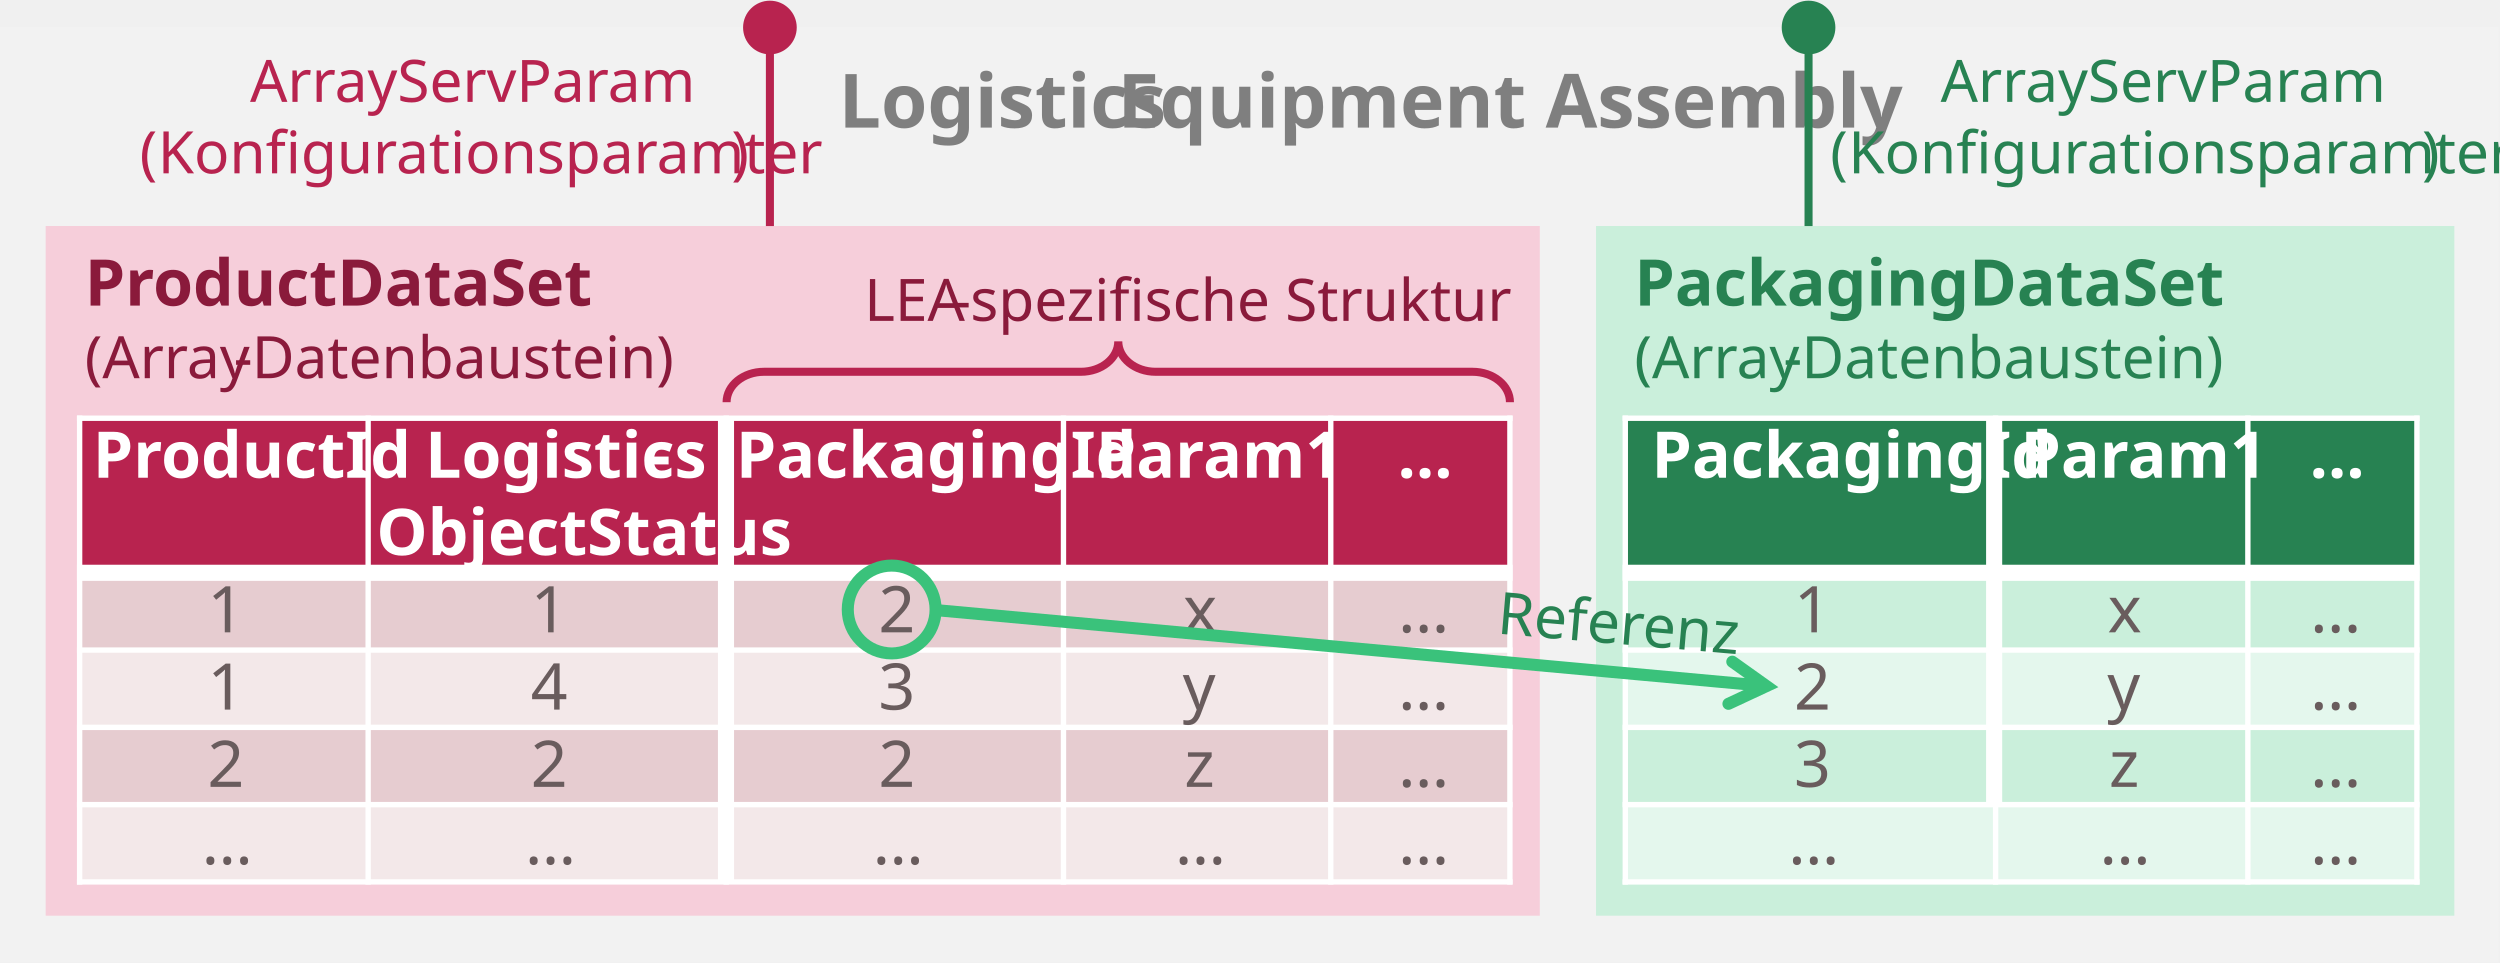
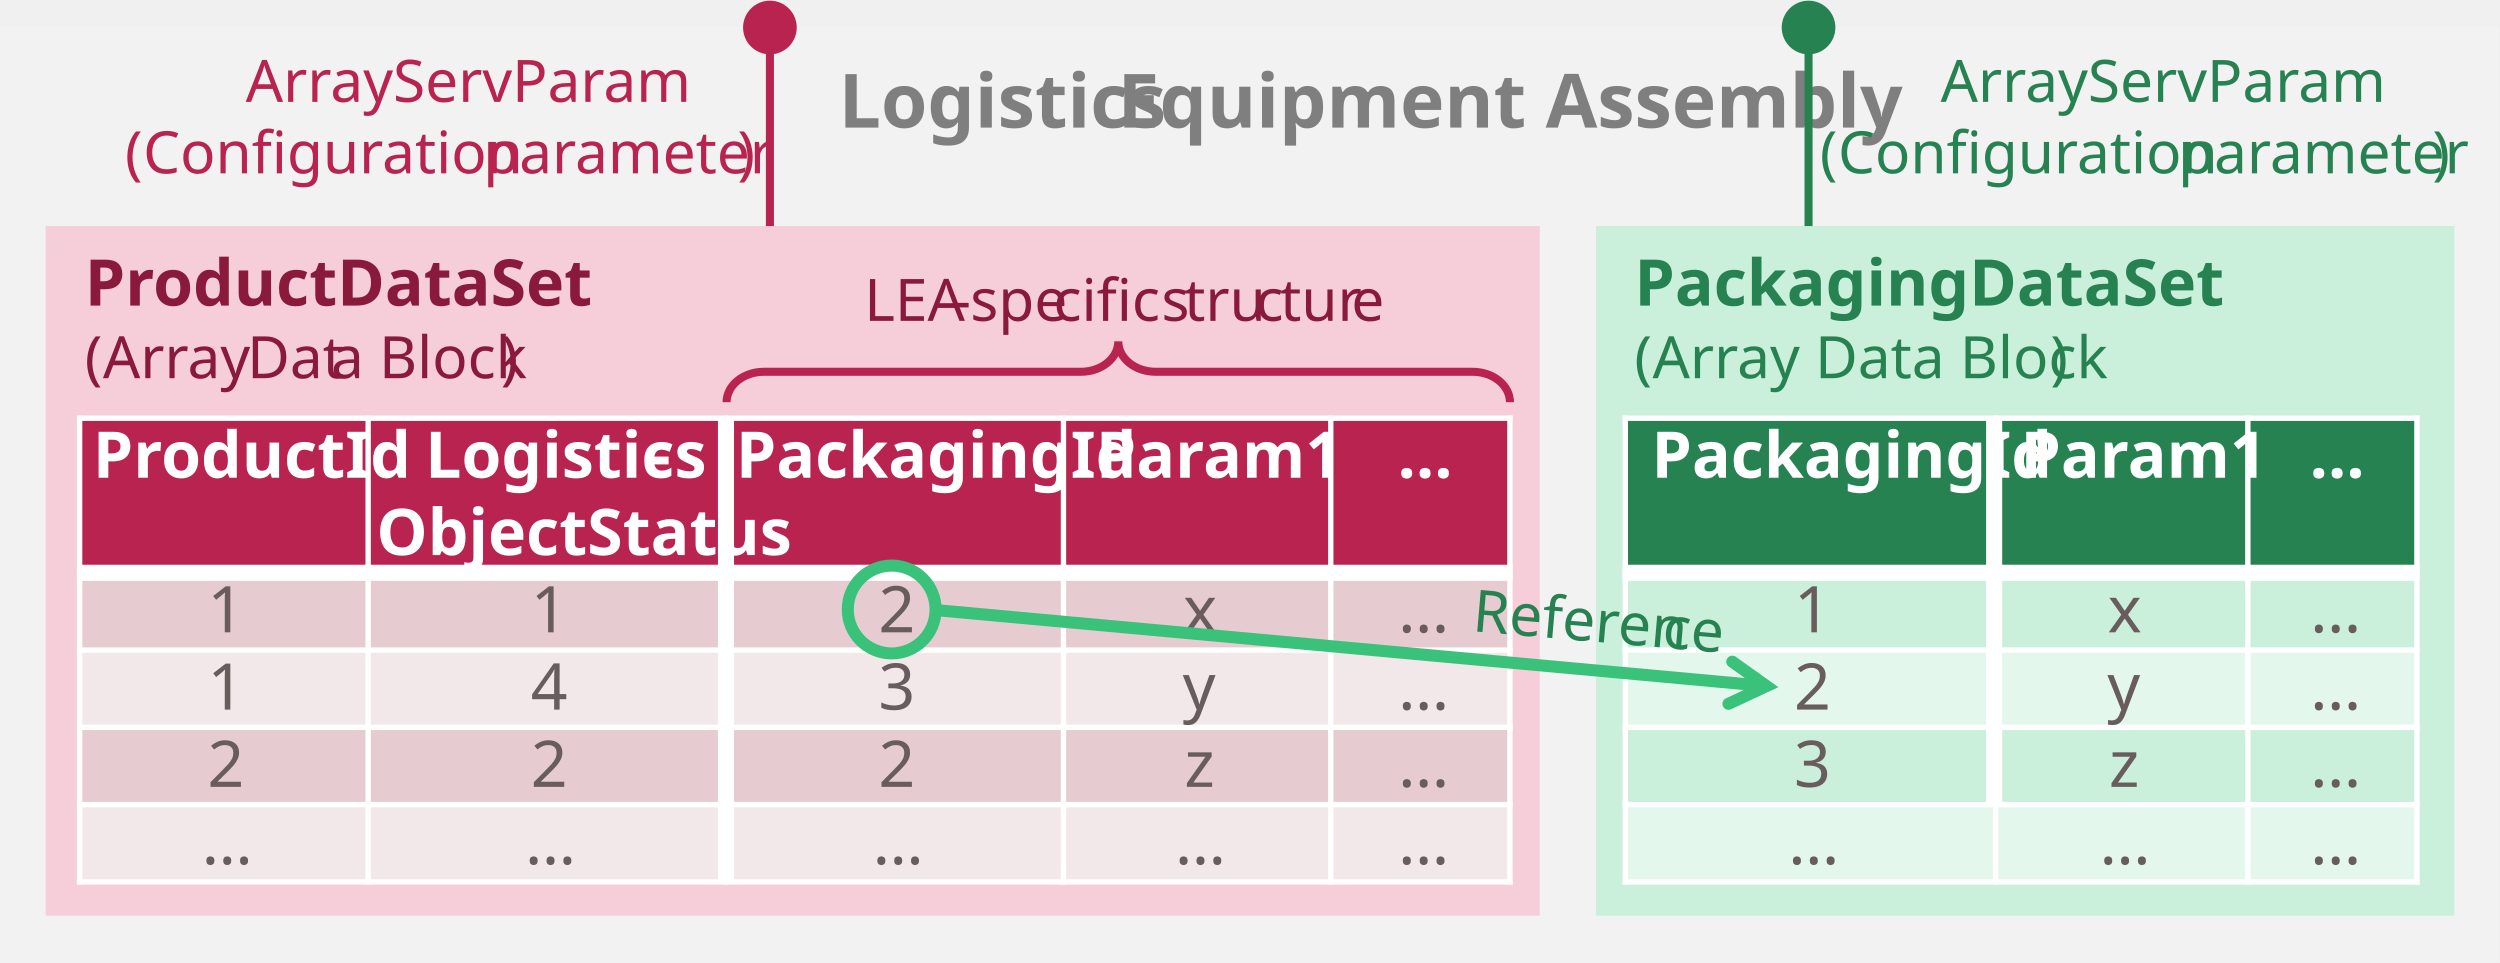
<svg xmlns="http://www.w3.org/2000/svg" width="2135" height="822" xml:space="preserve" overflow="hidden">
  <defs>
    <clipPath id="clip0">
      <rect x="537" y="483" width="2135" height="822" />
    </clipPath>
  </defs>
  <g clip-path="url(#clip0)" transform="translate(-537 -483)">
    <rect x="537" y="506" width="2134" height="799" fill="#F2F2F2" />
    <text fill="#7F7F7F" font-family="Calibri,Calibri_MSFontService,sans-serif" font-weight="700" font-size="64" transform="matrix(1 0 0 1 1253.2 592)">Logistics</text>
    <text fill="#7F7F7F" font-family="Calibri,Calibri_MSFontService,sans-serif" font-weight="700" font-size="64" transform="matrix(1 0 0 1 1491.4 592)">Equipment Assembly</text>
    <rect x="576" y="676" width="1276" height="589" fill="#F6CEDA" />
    <text fill="#8A1A3B" font-family="Calibri,Calibri_MSFontService,sans-serif" font-weight="700" font-size="55" transform="matrix(1 0 0 1 609.4 744)">ProductDataSet</text>
-     <text fill="#8A1A3B" font-family="Calibri,Calibri_MSFontService,sans-serif" font-weight="400" font-size="50" transform="matrix(1 0 0 1 609.4 806)">(Array</text>
-     <text fill="#8A1A3B" font-family="Calibri,Calibri_MSFontService,sans-serif" font-weight="400" font-size="50" transform="matrix(1 0 0 1 736.587 806)">-</text>
-     <text fill="#8A1A3B" font-family="Calibri,Calibri_MSFontService,sans-serif" font-weight="400" font-size="50" transform="matrix(1 0 0 1 752.056 806)">Datenbaustein)</text>
+     <text fill="#8A1A3B" font-family="Calibri,Calibri_MSFontService,sans-serif" font-weight="400" font-size="50" transform="matrix(1 0 0 1 609.4 806)">(</text>
+     <text fill="#8A1A3B" font-family="Calibri,Calibri_MSFontService,sans-serif" font-weight="400" font-size="50" transform="matrix(1 0 0 1 624.869 806)">Array</text>
+     <text fill="#8A1A3B" font-family="Calibri,Calibri_MSFontService,sans-serif" font-weight="400" font-size="50" transform="matrix(1 0 0 1 748.046 806)">Dat</text>
+     <text fill="#8A1A3B" font-family="Calibri,Calibri_MSFontService,sans-serif" font-weight="400" font-size="50" transform="matrix(1 0 0 1 819.66 806)">a Block</text>
+     <text fill="#8A1A3B" font-family="Calibri,Calibri_MSFontService,sans-serif" font-weight="400" font-size="50" transform="matrix(1 0 0 1 964.608 806)">)</text>
    <path d="M605.001 840.174 851.4 840.174 851.4 972.174 605.001 972.174Z" fill="#B8234F" fill-rule="evenodd" />
    <path d="M851.4 840.174 1157.2 840.174 1157.2 972.174 851.4 972.174Z" fill="#B8234F" fill-rule="evenodd" />
    <path d="M1157.2 840.174 1445.21 840.174 1445.21 972.174 1157.2 972.174Z" fill="#B8234F" fill-rule="evenodd" />
    <path d="M1445.21 840.174 1673.47 840.174 1673.47 972.174 1445.21 972.174Z" fill="#B8234F" fill-rule="evenodd" />
    <path d="M1673.47 840.174 1826.46 840.174 1826.46 972.174 1673.47 972.174Z" fill="#B8234F" fill-rule="evenodd" />
    <path d="M605.001 972.174 851.4 972.174 851.4 1038.17 605.001 1038.17Z" fill="#E6CCD0" fill-rule="evenodd" />
    <path d="M851.4 972.174 1157.2 972.174 1157.2 1038.17 851.4 1038.17Z" fill="#E6CCD0" fill-rule="evenodd" />
    <path d="M1157.2 972.174 1445.21 972.174 1445.21 1038.17 1157.2 1038.17Z" fill="#E6CCD0" fill-rule="evenodd" />
    <path d="M1445.21 972.174 1673.47 972.174 1673.47 1038.17 1445.21 1038.17Z" fill="#E6CCD0" fill-rule="evenodd" />
    <path d="M1673.47 972.174 1826.46 972.174 1826.46 1038.17 1673.47 1038.17Z" fill="#E6CCD0" fill-rule="evenodd" />
    <path d="M605.001 1038.17 851.4 1038.17 851.4 1104.17 605.001 1104.17Z" fill="#F3E8E9" fill-rule="evenodd" />
    <path d="M851.4 1038.17 1157.2 1038.17 1157.2 1104.17 851.4 1104.17Z" fill="#F3E8E9" fill-rule="evenodd" />
    <path d="M1157.2 1038.17 1445.21 1038.17 1445.21 1104.17 1157.2 1104.17Z" fill="#F3E8E9" fill-rule="evenodd" />
    <path d="M1445.21 1038.17 1673.47 1038.17 1673.47 1104.17 1445.21 1104.17Z" fill="#F3E8E9" fill-rule="evenodd" />
    <path d="M1673.47 1038.17 1826.46 1038.17 1826.46 1104.17 1673.47 1104.17Z" fill="#F3E8E9" fill-rule="evenodd" />
    <path d="M605.001 1104.17 851.4 1104.17 851.4 1170.17 605.001 1170.17Z" fill="#E6CCD0" fill-rule="evenodd" />
    <path d="M851.4 1104.17 1157.2 1104.17 1157.2 1170.17 851.4 1170.17Z" fill="#E6CCD0" fill-rule="evenodd" />
    <path d="M1157.2 1104.17 1445.21 1104.17 1445.21 1170.17 1157.2 1170.17Z" fill="#E6CCD0" fill-rule="evenodd" />
    <path d="M1445.21 1104.17 1673.47 1104.17 1673.47 1170.17 1445.21 1170.17Z" fill="#E6CCD0" fill-rule="evenodd" />
    <path d="M1673.47 1104.17 1826.46 1104.17 1826.46 1170.17 1673.47 1170.17Z" fill="#E6CCD0" fill-rule="evenodd" />
    <path d="M605.001 1170.17 851.4 1170.17 851.4 1236.17 605.001 1236.17Z" fill="#F3E8E9" fill-rule="evenodd" />
    <path d="M851.4 1170.17 1157.2 1170.17 1157.2 1236.17 851.4 1236.17Z" fill="#F3E8E9" fill-rule="evenodd" />
    <path d="M1157.2 1170.17 1445.21 1170.17 1445.21 1236.17 1157.2 1236.17Z" fill="#F3E8E9" fill-rule="evenodd" />
    <path d="M1445.21 1170.17 1673.47 1170.17 1673.47 1236.17 1445.21 1236.17Z" fill="#F3E8E9" fill-rule="evenodd" />
    <path d="M1673.47 1170.17 1826.46 1170.17 1826.46 1236.17 1673.47 1236.17Z" fill="#F3E8E9" fill-rule="evenodd" />
    <path d="M851.4 837.882 851.4 1238.47" stroke="#FFFFFF" stroke-width="4.583" stroke-linejoin="round" stroke-miterlimit="10" fill="none" fill-rule="evenodd" />
    <path d="M1157.2 837.882 1157.2 1238.47" stroke="#FFFFFF" stroke-width="4.583" stroke-linejoin="round" stroke-miterlimit="10" fill="none" fill-rule="evenodd" />
    <path d="M1445.21 837.882 1445.21 1238.47" stroke="#FFFFFF" stroke-width="4.583" stroke-linejoin="round" stroke-miterlimit="10" fill="none" fill-rule="evenodd" />
    <path d="M1673.47 837.882 1673.47 1238.47" stroke="#FFFFFF" stroke-width="4.583" stroke-linejoin="round" stroke-miterlimit="10" fill="none" fill-rule="evenodd" />
    <path d="M602.709 972.174 1828.75 972.174" stroke="#FFFFFF" stroke-width="13.75" stroke-linejoin="round" stroke-miterlimit="10" fill="none" fill-rule="evenodd" />
    <path d="M602.709 1038.17 1828.75 1038.17" stroke="#FFFFFF" stroke-width="4.583" stroke-linejoin="round" stroke-miterlimit="10" fill="none" fill-rule="evenodd" />
    <path d="M602.709 1104.17 1828.75 1104.17" stroke="#FFFFFF" stroke-width="4.583" stroke-linejoin="round" stroke-miterlimit="10" fill="none" fill-rule="evenodd" />
    <path d="M602.709 1170.17 1828.75 1170.17" stroke="#FFFFFF" stroke-width="4.583" stroke-linejoin="round" stroke-miterlimit="10" fill="none" fill-rule="evenodd" />
    <path d="M605.001 837.882 605.001 1238.47" stroke="#FFFFFF" stroke-width="4.583" stroke-linejoin="round" stroke-miterlimit="10" fill="none" fill-rule="evenodd" />
    <path d="M1826.46 837.882 1826.46 1238.47" stroke="#FFFFFF" stroke-width="4.583" stroke-linejoin="round" stroke-miterlimit="10" fill="none" fill-rule="evenodd" />
    <path d="M602.709 840.174 1828.75 840.174" stroke="#FFFFFF" stroke-width="4.583" stroke-linejoin="round" stroke-miterlimit="10" fill="none" fill-rule="evenodd" />
    <path d="M602.709 1236.17 1828.75 1236.17" stroke="#FFFFFF" stroke-width="4.583" stroke-linejoin="round" stroke-miterlimit="10" fill="none" fill-rule="evenodd" />
    <text fill="#FFFFFF" font-family="Calibri,Calibri_MSFontService,sans-serif" font-weight="700" font-size="55" transform="matrix(1 0 0 1 1730.48 891)">…</text>
    <g>
      <text fill="#FFFFFF" font-family="Calibri,Calibri_MSFontService,sans-serif" font-weight="700" font-size="55" transform="matrix(1 0 0 1 1472.83 891)">Param1</text>
    </g>
    <g>
      <text fill="#FFFFFF" font-family="Calibri,Calibri_MSFontService,sans-serif" font-weight="700" font-size="55" transform="matrix(1 0 0 1 1165.43 891)">PackagingId</text>
    </g>
    <text fill="#FFFFFF" font-family="Calibri,Calibri_MSFontService,sans-serif" font-weight="700" font-size="55" transform="matrix(1 0 0 1 900.052 891)">Logistics</text>
    <text fill="#FFFFFF" font-family="Calibri,Calibri_MSFontService,sans-serif" font-weight="700" font-size="55" transform="matrix(1 0 0 1 1091.93 891)">-</text>
    <g>
      <text fill="#FFFFFF" font-family="Calibri,Calibri_MSFontService,sans-serif" font-weight="700" font-size="55" transform="matrix(1 0 0 1 858.435 957)">ObjectStatus</text>
    </g>
    <g>
      <text fill="#FFFFFF" font-family="Calibri,Calibri_MSFontService,sans-serif" font-weight="700" font-size="55" transform="matrix(1 0 0 1 616.241 891)">ProductId</text>
    </g>
    <text fill="#695C5D" font-family="Calibri,Calibri_MSFontService,sans-serif" font-weight="400" font-size="55" transform="matrix(1 0 0 1 1731.06 1023)">…</text>
    <text fill="#695C5D" font-family="Calibri,Calibri_MSFontService,sans-serif" font-weight="400" font-size="55" transform="matrix(1 0 0 1 1547.31 1023)">x</text>
    <text fill="#695C5D" font-family="Calibri,Calibri_MSFontService,sans-serif" font-weight="400" font-size="55" transform="matrix(1 0 0 1 1287.17 1023)">2</text>
    <text fill="#695C5D" font-family="Calibri,Calibri_MSFontService,sans-serif" font-weight="400" font-size="55" transform="matrix(1 0 0 1 990.263 1023)">1</text>
    <text fill="#695C5D" font-family="Calibri,Calibri_MSFontService,sans-serif" font-weight="400" font-size="55" transform="matrix(1 0 0 1 714.164 1023)">1</text>
    <text fill="#695C5D" font-family="Calibri,Calibri_MSFontService,sans-serif" font-weight="400" font-size="55" transform="matrix(1 0 0 1 1731.06 1089)">…</text>
    <text fill="#695C5D" font-family="Calibri,Calibri_MSFontService,sans-serif" font-weight="400" font-size="55" transform="matrix(1 0 0 1 1547.02 1089)">y</text>
    <text fill="#695C5D" font-family="Calibri,Calibri_MSFontService,sans-serif" font-weight="400" font-size="55" transform="matrix(1 0 0 1 1287.17 1089)">3</text>
    <text fill="#695C5D" font-family="Calibri,Calibri_MSFontService,sans-serif" font-weight="400" font-size="55" transform="matrix(1 0 0 1 990.263 1089)">4</text>
    <text fill="#695C5D" font-family="Calibri,Calibri_MSFontService,sans-serif" font-weight="400" font-size="55" transform="matrix(1 0 0 1 714.164 1089)">1</text>
    <text fill="#695C5D" font-family="Calibri,Calibri_MSFontService,sans-serif" font-weight="400" font-size="55" transform="matrix(1 0 0 1 1731.06 1155)">…</text>
    <text fill="#695C5D" font-family="Calibri,Calibri_MSFontService,sans-serif" font-weight="400" font-size="55" transform="matrix(1 0 0 1 1548.45 1155)">z</text>
    <text fill="#695C5D" font-family="Calibri,Calibri_MSFontService,sans-serif" font-weight="400" font-size="55" transform="matrix(1 0 0 1 1287.17 1155)">2</text>
    <text fill="#695C5D" font-family="Calibri,Calibri_MSFontService,sans-serif" font-weight="400" font-size="55" transform="matrix(1 0 0 1 990.263 1155)">2</text>
    <text fill="#695C5D" font-family="Calibri,Calibri_MSFontService,sans-serif" font-weight="400" font-size="55" transform="matrix(1 0 0 1 714.164 1155)">2</text>
    <text fill="#695C5D" font-family="Calibri,Calibri_MSFontService,sans-serif" font-weight="400" font-size="55" transform="matrix(1 0 0 1 1731.06 1221)">…</text>
    <text fill="#695C5D" font-family="Calibri,Calibri_MSFontService,sans-serif" font-weight="400" font-size="55" transform="matrix(1 0 0 1 1540.43 1221)">…</text>
    <text fill="#695C5D" font-family="Calibri,Calibri_MSFontService,sans-serif" font-weight="400" font-size="55" transform="matrix(1 0 0 1 1282.3 1221)">…</text>
    <text fill="#695C5D" font-family="Calibri,Calibri_MSFontService,sans-serif" font-weight="400" font-size="55" transform="matrix(1 0 0 1 985.393 1221)">…</text>
    <text fill="#695C5D" font-family="Calibri,Calibri_MSFontService,sans-serif" font-weight="400" font-size="55" transform="matrix(1 0 0 1 709.294 1221)">…</text>
    <rect x="1900" y="676" width="733" height="589" fill="#CAEFDB" />
    <text fill="#278252" font-family="Calibri,Calibri_MSFontService,sans-serif" font-weight="700" font-size="55" transform="matrix(1 0 0 1 1932.79 744)">PackagingDataSet</text>
-     <text fill="#278252" font-family="Calibri,Calibri_MSFontService,sans-serif" font-weight="400" font-size="50" transform="matrix(1 0 0 1 1932.79 806)">(Array</text>
-     <text fill="#278252" font-family="Calibri,Calibri_MSFontService,sans-serif" font-weight="400" font-size="50" transform="matrix(1 0 0 1 2059.98 806)">-</text>
-     <text fill="#278252" font-family="Calibri,Calibri_MSFontService,sans-serif" font-weight="400" font-size="50" transform="matrix(1 0 0 1 2075.45 806)">Datenbaustein)</text>
+     <text fill="#278252" font-family="Calibri,Calibri_MSFontService,sans-serif" font-weight="400" font-size="50" transform="matrix(1 0 0 1 1932.79 806)">(</text>
+     <text fill="#278252" font-family="Calibri,Calibri_MSFontService,sans-serif" font-weight="400" font-size="50" transform="matrix(1 0 0 1 1948.26 806)">Array Data Block</text>
+     <text fill="#278252" font-family="Calibri,Calibri_MSFontService,sans-serif" font-weight="400" font-size="50" transform="matrix(1 0 0 1 2288 806)">)</text>
    <path d="M1925 840.174 2241.25 840.174 2241.25 972.174 1925 972.174Z" fill="#278252" fill-rule="evenodd" />
    <path d="M2241.25 840.174 2456.67 840.174 2456.67 972.174 2241.25 972.174Z" fill="#278252" fill-rule="evenodd" />
    <path d="M2456.67 840.174 2601.04 840.174 2601.04 972.174 2456.67 972.174Z" fill="#278252" fill-rule="evenodd" />
    <path d="M1925 972.174 2241.25 972.174 2241.25 1038.17 1925 1038.17Z" fill="#CAEFDB" fill-rule="evenodd" />
    <path d="M2241.25 972.174 2456.67 972.174 2456.67 1038.17 2241.25 1038.17Z" fill="#CAEFDB" fill-rule="evenodd" />
    <path d="M2456.67 972.174 2601.04 972.174 2601.04 1038.17 2456.67 1038.17Z" fill="#CAEFDB" fill-rule="evenodd" />
    <path d="M1925 1038.17 2241.25 1038.17 2241.25 1104.17 1925 1104.17Z" fill="#E4F7ED" fill-rule="evenodd" />
    <path d="M2241.25 1038.17 2456.67 1038.17 2456.67 1104.17 2241.25 1104.17Z" fill="#E4F7ED" fill-rule="evenodd" />
    <path d="M2456.67 1038.17 2601.04 1038.17 2601.04 1104.17 2456.67 1104.17Z" fill="#E4F7ED" fill-rule="evenodd" />
    <path d="M1925 1104.17 2241.25 1104.17 2241.25 1170.17 1925 1170.17Z" fill="#CAEFDB" fill-rule="evenodd" />
    <path d="M2241.25 1104.17 2456.67 1104.17 2456.67 1170.17 2241.25 1170.17Z" fill="#CAEFDB" fill-rule="evenodd" />
    <path d="M2456.67 1104.17 2601.04 1104.17 2601.04 1170.17 2456.67 1170.17Z" fill="#CAEFDB" fill-rule="evenodd" />
    <path d="M1925 1170.17 2241.25 1170.17 2241.25 1236.17 1925 1236.17Z" fill="#E4F7ED" fill-rule="evenodd" />
    <path d="M2241.25 1170.17 2456.67 1170.17 2456.67 1236.17 2241.25 1236.17Z" fill="#E4F7ED" fill-rule="evenodd" />
    <path d="M2456.67 1170.17 2601.04 1170.17 2601.04 1236.17 2456.67 1236.17Z" fill="#E4F7ED" fill-rule="evenodd" />
    <path d="M2241.25 837.882 2241.25 1238.47" stroke="#FFFFFF" stroke-width="4.583" stroke-linejoin="round" stroke-miterlimit="10" fill="none" fill-rule="evenodd" />
    <path d="M2456.67 837.882 2456.67 1238.47" stroke="#FFFFFF" stroke-width="4.583" stroke-linejoin="round" stroke-miterlimit="10" fill="none" fill-rule="evenodd" />
    <path d="M1922.71 972.174 2603.33 972.174" stroke="#FFFFFF" stroke-width="13.75" stroke-linejoin="round" stroke-miterlimit="10" fill="none" fill-rule="evenodd" />
    <path d="M1922.71 1038.17 2603.33 1038.17" stroke="#FFFFFF" stroke-width="4.583" stroke-linejoin="round" stroke-miterlimit="10" fill="none" fill-rule="evenodd" />
    <path d="M1922.71 1104.17 2603.33 1104.17" stroke="#FFFFFF" stroke-width="4.583" stroke-linejoin="round" stroke-miterlimit="10" fill="none" fill-rule="evenodd" />
    <path d="M1922.71 1170.17 2603.33 1170.17" stroke="#FFFFFF" stroke-width="4.583" stroke-linejoin="round" stroke-miterlimit="10" fill="none" fill-rule="evenodd" />
    <path d="M1925 837.882 1925 1238.47" stroke="#FFFFFF" stroke-width="4.583" stroke-linejoin="round" stroke-miterlimit="10" fill="none" fill-rule="evenodd" />
    <path d="M2601.04 837.882 2601.04 1238.47" stroke="#FFFFFF" stroke-width="4.583" stroke-linejoin="round" stroke-miterlimit="10" fill="none" fill-rule="evenodd" />
    <path d="M1922.71 840.174 2603.33 840.174" stroke="#FFFFFF" stroke-width="4.583" stroke-linejoin="round" stroke-miterlimit="10" fill="none" fill-rule="evenodd" />
    <path d="M1922.71 1236.17 2603.33 1236.17" stroke="#FFFFFF" stroke-width="4.583" stroke-linejoin="round" stroke-miterlimit="10" fill="none" fill-rule="evenodd" />
    <text fill="#FFFFFF" font-family="Calibri,Calibri_MSFontService,sans-serif" font-weight="700" font-size="55" transform="matrix(1 0 0 1 2509.38 891)">…</text>
    <g>
      <text fill="#FFFFFF" font-family="Calibri,Calibri_MSFontService,sans-serif" font-weight="700" font-size="55" transform="matrix(1 0 0 1 2262.45 891)">Param1</text>
    </g>
    <g>
      <text fill="#FFFFFF" font-family="Calibri,Calibri_MSFontService,sans-serif" font-weight="700" font-size="55" transform="matrix(1 0 0 1 1947.36 891)">PackagingId</text>
    </g>
    <text fill="#695C5D" font-family="Calibri,Calibri_MSFontService,sans-serif" font-weight="400" font-size="55" transform="matrix(1 0 0 1 2509.95 1023)">…</text>
    <text fill="#695C5D" font-family="Calibri,Calibri_MSFontService,sans-serif" font-weight="400" font-size="55" transform="matrix(1 0 0 1 2336.93 1023)">x</text>
    <text fill="#695C5D" font-family="Calibri,Calibri_MSFontService,sans-serif" font-weight="400" font-size="55" transform="matrix(1 0 0 1 2069.09 1023)">1</text>
    <text fill="#695C5D" font-family="Calibri,Calibri_MSFontService,sans-serif" font-weight="400" font-size="55" transform="matrix(1 0 0 1 2509.95 1089)">…</text>
    <text fill="#695C5D" font-family="Calibri,Calibri_MSFontService,sans-serif" font-weight="400" font-size="55" transform="matrix(1 0 0 1 2336.64 1089)">y</text>
    <text fill="#695C5D" font-family="Calibri,Calibri_MSFontService,sans-serif" font-weight="400" font-size="55" transform="matrix(1 0 0 1 2069.09 1089)">2</text>
    <text fill="#695C5D" font-family="Calibri,Calibri_MSFontService,sans-serif" font-weight="400" font-size="55" transform="matrix(1 0 0 1 2509.95 1155)">…</text>
    <text fill="#695C5D" font-family="Calibri,Calibri_MSFontService,sans-serif" font-weight="400" font-size="55" transform="matrix(1 0 0 1 2338.07 1155)">z</text>
    <text fill="#695C5D" font-family="Calibri,Calibri_MSFontService,sans-serif" font-weight="400" font-size="55" transform="matrix(1 0 0 1 2069.09 1155)">3</text>
    <text fill="#695C5D" font-family="Calibri,Calibri_MSFontService,sans-serif" font-weight="400" font-size="55" transform="matrix(1 0 0 1 2509.95 1221)">…</text>
    <text fill="#695C5D" font-family="Calibri,Calibri_MSFontService,sans-serif" font-weight="400" font-size="55" transform="matrix(1 0 0 1 2330.05 1221)">…</text>
    <text fill="#695C5D" font-family="Calibri,Calibri_MSFontService,sans-serif" font-weight="400" font-size="55" transform="matrix(1 0 0 1 2064.22 1221)">…</text>
    <path d="M1157 841 1157 1235.78" stroke="#FFFFFF" stroke-width="13.75" stroke-miterlimit="8" fill="none" fill-rule="evenodd" />
    <path d="M2240 840 2240 1170" stroke="#FFFFFF" stroke-width="13.75" stroke-miterlimit="8" fill="none" fill-rule="evenodd" />
    <path d="M1261 1003.5C1261 982.789 1277.79 966 1298.5 966 1319.21 966 1336 982.789 1336 1003.5 1336 1024.21 1319.21 1041 1298.5 1041 1277.79 1041 1261 1024.21 1261 1003.5Z" stroke="#3AC27B" stroke-width="10.312" stroke-miterlimit="8" fill="none" fill-rule="evenodd" />
    <path d="M1336.47 998.865 2046.02 1063.76 2045.09 1074.03 1335.53 1009.13ZM2019.38 1043.91 2055.75 1069.83 2015.28 1088.72C2012.7 1089.93 2009.64 1088.81 2008.43 1086.23 2007.23 1083.65 2008.34 1080.58 2010.92 1079.38L2043.37 1064.22 2042.56 1073.09 2013.4 1052.3C2011.08 1050.65 2010.54 1047.43 2012.19 1045.11 2013.84 1042.79 2017.06 1042.25 2019.38 1043.91Z" fill="#3AC27B" />
    <path d="M1157.5 826.5C1157.5 812.141 1171.79 800.5 1189.42 800.5L1460.08 800.5C1477.71 800.5 1492 788.86 1492 774.5 1492 788.86 1506.29 800.5 1523.92 800.5L1794.58 800.5C1812.21 800.5 1826.5 812.141 1826.5 826.5" stroke="#B8234F" stroke-width="6.875" stroke-miterlimit="8" fill="none" fill-rule="evenodd" />
    <text fill="#8A1A3B" font-family="Calibri,Calibri_MSFontService,sans-serif" font-weight="400" font-size="50" transform="matrix(1 0 0 1 1275.08 757)">LEA</text>
    <text fill="#8A1A3B" font-family="Calibri,Calibri_MSFontService,sans-serif" font-weight="400" font-size="50" transform="matrix(1 0 0 1 1350.13 757)">-</text>
-     <text fill="#8A1A3B" font-family="Calibri,Calibri_MSFontService,sans-serif" font-weight="400" font-size="50" transform="matrix(1 0 0 1 1365.6 757)">spezifische Struktur</text>
-     <text fill="#278252" font-family="Calibri,Calibri_MSFontService,sans-serif" font-weight="400" font-size="50" transform="matrix(0.996336 0.085527 -0.085527 0.996336 1814.88 1024)">Referenz</text>
+     <text fill="#8A1A3B" font-family="Calibri,Calibri_MSFontService,sans-serif" font-weight="400" font-size="50" transform="matrix(1 0 0 1 1365.6 757)">spe</text>
+     <text fill="#8A1A3B" font-family="Calibri,Calibri_MSFontService,sans-serif" font-weight="400" font-size="50" transform="matrix(1 0 0 1 1436.64 757)">cific</text>
+     <text fill="#8A1A3B" font-family="Calibri,Calibri_MSFontService,sans-serif" font-weight="400" font-size="50" transform="matrix(1 0 0 1 1528.88 757)">s</text>
+     <text fill="#8A1A3B" font-family="Calibri,Calibri_MSFontService,sans-serif" font-weight="400" font-size="50" transform="matrix(1 0 0 1 1548.36 757)">tru</text>
+     <text fill="#8A1A3B" font-family="Calibri,Calibri_MSFontService,sans-serif" font-weight="400" font-size="50" transform="matrix(1 0 0 1 1609.09 757)">c</text>
+     <text fill="#8A1A3B" font-family="Calibri,Calibri_MSFontService,sans-serif" font-weight="400" font-size="50" transform="matrix(1 0 0 1 1630.29 757)">tur</text>
+     <text fill="#8A1A3B" font-family="Calibri,Calibri_MSFontService,sans-serif" font-weight="400" font-size="50" transform="matrix(1 0 0 1 1691.02 757)">e</text>
+     <text fill="#278252" font-family="Calibri,Calibri_MSFontService,sans-serif" font-weight="400" font-size="50" transform="matrix(0.996336 0.085527 -0.085527 0.996336 1793.74 1022)">Referen</text>
+     <text fill="#278252" font-family="Calibri,Calibri_MSFontService,sans-serif" font-weight="400" font-size="50" transform="matrix(0.996336 0.085527 -0.085527 0.996336 1955.85 1036)">ce</text>
    <path d="M3.438-7.31539e-06 3.438 169.583-3.437 169.583-3.438 7.31539e-06ZM22.917 169.583C22.917 182.24 12.657 192.5 0 192.5-12.656 192.5-22.916 182.24-22.916 169.583-22.916 156.927-12.656 146.667 0 146.667 12.657 146.667 22.917 156.927 22.917 169.583Z" fill="#278252" transform="matrix(1 0 0 -1 2081.5 676.083)" />
-     <text fill="#B8234F" font-family="Calibri,Calibri_MSFontService,sans-serif" font-weight="400" font-size="50" transform="matrix(1 0 0 1 750.533 570)">ArrayServParam</text>
-     <text fill="#B8234F" font-family="Calibri,Calibri_MSFontService,sans-serif" font-weight="400" font-size="50" transform="matrix(1 0 0 1 656.277 631)">(</text>
-     <text fill="#B8234F" font-family="Calibri,Calibri_MSFontService,sans-serif" font-weight="400" font-size="50" transform="matrix(1 0 0 1 671.746 631)">Konfigurationsparamter</text>
-     <text fill="#B8234F" font-family="Calibri,Calibri_MSFontService,sans-serif" font-weight="400" font-size="50" transform="matrix(1 0 0 1 1161.59 631)">)</text>
+     <text fill="#B8234F" font-family="Calibri,Calibri_MSFontService,sans-serif" font-weight="400" font-size="50" transform="matrix(1 0 0 1 746.855 570)">ArrayServParam</text>
+     <text fill="#B8234F" font-family="Calibri,Calibri_MSFontService,sans-serif" font-weight="400" font-size="50" transform="matrix(1 0 0 1 643.73 631)">(</text>
+     <text fill="#B8234F" font-family="Calibri,Calibri_MSFontService,sans-serif" font-weight="400" font-size="50" transform="matrix(1 0 0 1 659.199 631)">Configuration</text>
+     <text fill="#B8234F" font-family="Calibri,Calibri_MSFontService,sans-serif" font-weight="400" font-size="50" transform="matrix(1 0 0 1 949.668 631)">parameter</text>
+     <text fill="#B8234F" font-family="Calibri,Calibri_MSFontService,sans-serif" font-weight="400" font-size="50" transform="matrix(1 0 0 1 1166.8 631)">)</text>
    <path d="M3.438-7.31539e-06 3.438 169.583-3.437 169.583-3.438 7.31539e-06ZM22.917 169.583C22.917 182.24 12.657 192.5 0 192.5-12.656 192.5-22.916 182.24-22.916 169.583-22.916 156.927-12.656 146.667 0 146.667 12.657 146.667 22.917 156.927 22.917 169.583Z" fill="#B8234F" transform="matrix(1 0 0 -1 1194.5 676.083)" />
-     <text fill="#278252" font-family="Calibri,Calibri_MSFontService,sans-serif" font-weight="400" font-size="50" transform="matrix(1 0 0 1 2194.28 570)">ArrayServParam</text>
-     <text fill="#278252" font-family="Calibri,Calibri_MSFontService,sans-serif" font-weight="400" font-size="50" transform="matrix(1 0 0 1 2100.03 631)">(</text>
-     <text fill="#278252" font-family="Calibri,Calibri_MSFontService,sans-serif" font-weight="400" font-size="50" transform="matrix(1 0 0 1 2115.49 631)">Konfigurationsparamter</text>
-     <text fill="#278252" font-family="Calibri,Calibri_MSFontService,sans-serif" font-weight="400" font-size="50" transform="matrix(1 0 0 1 2605.34 631)">)</text>
+     <text fill="#278252" font-family="Calibri,Calibri_MSFontService,sans-serif" font-weight="400" font-size="50" transform="matrix(1 0 0 1 2194.27 570)">ArrayServParam</text>
+     <text fill="#278252" font-family="Calibri,Calibri_MSFontService,sans-serif" font-weight="400" font-size="50" transform="matrix(1 0 0 1 2091.15 631)">(</text>
+     <text fill="#278252" font-family="Calibri,Calibri_MSFontService,sans-serif" font-weight="400" font-size="50" transform="matrix(1 0 0 1 2106.61 631)">Configuration</text>
+     <text fill="#278252" font-family="Calibri,Calibri_MSFontService,sans-serif" font-weight="400" font-size="50" transform="matrix(1 0 0 1 2397.08 631)">parameter</text>
+     <text fill="#278252" font-family="Calibri,Calibri_MSFontService,sans-serif" font-weight="400" font-size="50" transform="matrix(1 0 0 1 2614.22 631)">)</text>
  </g>
</svg>
